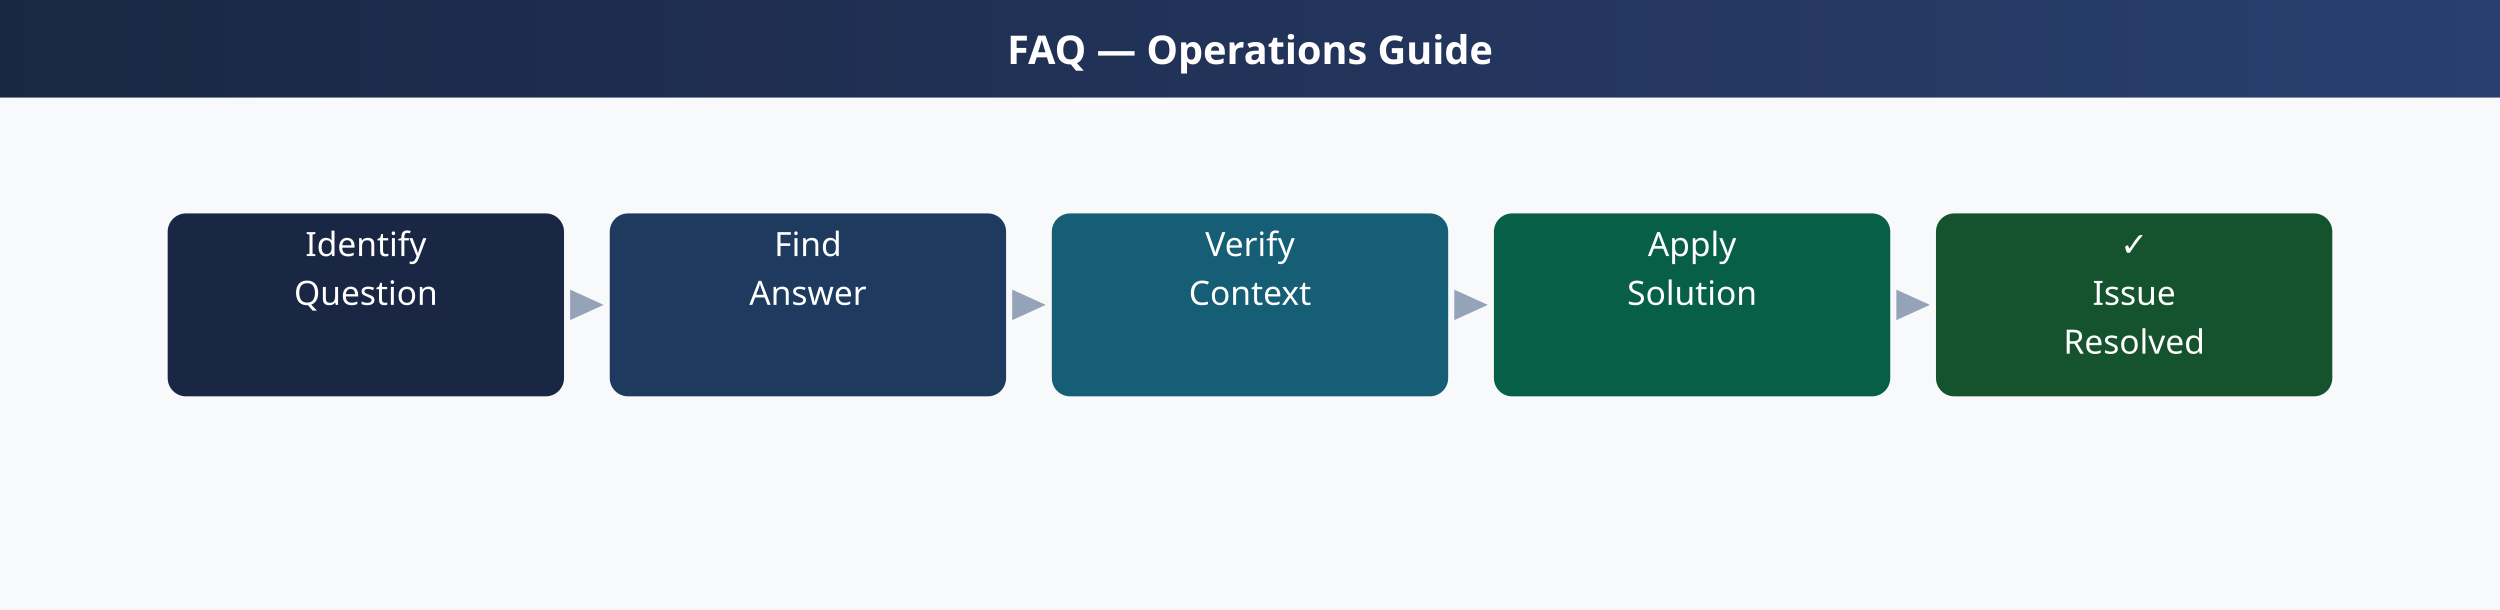
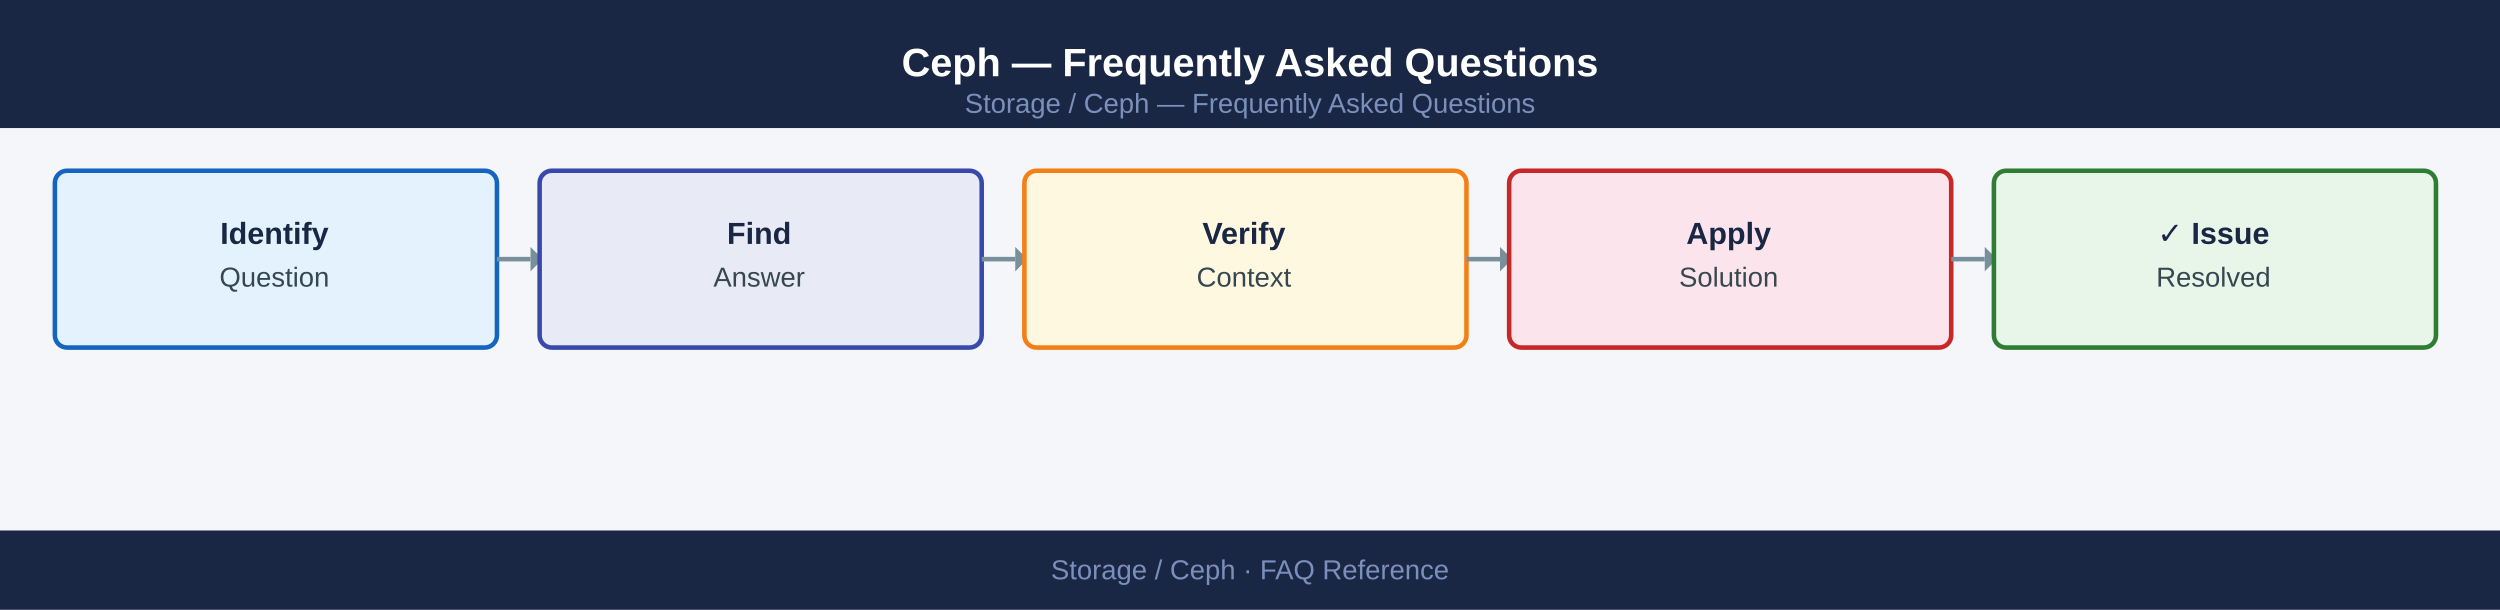
- <svg xmlns="http://www.w3.org/2000/svg" width="820" height="200">
-   <defs>
-     <linearGradient id="hdr" x1="0" y1="0" x2="1" y2="0">
-       <stop offset="0%" style="stop-color:#1a2744" />
-       <stop offset="100%" style="stop-color:#2a3f6f" />
-     </linearGradient>
-   </defs>
-   <rect width="820" height="200" fill="#f8f9fa" />
-   <rect width="820" height="32" fill="url(#hdr)" />
-   <text x="410" y="21" fill="white" font-family="sans-serif" font-size="13" font-weight="bold" text-anchor="middle">FAQ — Operations Guide</text>
-   <rect x="55" y="70" width="130" height="60" rx="6" fill="#1a2744" />
-   <text x="120" y="84" fill="white" font-family="sans-serif" font-size="11" text-anchor="middle">Identify</text>
-   <text x="120" y="100" fill="white" font-family="sans-serif" font-size="11" text-anchor="middle">Question</text>
-   <polygon points="187,95 198,100 187,105" fill="#94a3b8" />
-   <rect x="200" y="70" width="130" height="60" rx="6" fill="#1e3a5f" />
-   <text x="265" y="84" fill="white" font-family="sans-serif" font-size="11" text-anchor="middle">Find</text>
-   <text x="265" y="100" fill="white" font-family="sans-serif" font-size="11" text-anchor="middle">Answer</text>
-   <polygon points="332,95 343,100 332,105" fill="#94a3b8" />
-   <rect x="345" y="70" width="130" height="60" rx="6" fill="#155e75" />
-   <text x="410" y="84" fill="white" font-family="sans-serif" font-size="11" text-anchor="middle">Verify</text>
-   <text x="410" y="100" fill="white" font-family="sans-serif" font-size="11" text-anchor="middle">Context</text>
-   <polygon points="477,95 488,100 477,105" fill="#94a3b8" />
-   <rect x="490" y="70" width="130" height="60" rx="6" fill="#065f46" />
-   <text x="555" y="84" fill="white" font-family="sans-serif" font-size="11" text-anchor="middle">Apply</text>
-   <text x="555" y="100" fill="white" font-family="sans-serif" font-size="11" text-anchor="middle">Solution</text>
-   <polygon points="622,95 633,100 622,105" fill="#94a3b8" />
-   <rect x="635" y="70" width="130" height="60" rx="6" fill="#14532d" />
-   <text x="700" y="84" fill="white" font-family="sans-serif" font-size="11" text-anchor="middle">✓</text>
-   <text x="700" y="100" fill="white" font-family="sans-serif" font-size="11" text-anchor="middle">Issue</text>
-   <text x="700" y="116" fill="white" font-family="sans-serif" font-size="11" text-anchor="middle">Resolved</text>
+ <svg xmlns="http://www.w3.org/2000/svg" width="820" height="200" font-family="'Segoe UI',Arial,sans-serif">
+   <rect width="820" height="200" fill="#f4f6f9" />
+   <rect x="0" y="0" width="820" height="42" fill="#1a2744" />
+   <text x="410" y="25" text-anchor="middle" fill="white" font-size="13" font-weight="700">Ceph — Frequently Asked Questions</text>
+   <text x="410" y="37" text-anchor="middle" fill="#7a8fbb" font-size="9">Storage / Ceph — Frequently Asked Questions</text>
+   <rect x="18" y="56" width="145" height="58" fill="#e3f2fd" rx="4" stroke="#1565c0" stroke-width="1.5" />
+   <text x="90" y="80" text-anchor="middle" fill="#1a2744" font-size="10" font-weight="700">Identify</text>
+   <text x="90" y="94" text-anchor="middle" fill="#37474f" font-size="9">Question</text>
+   <line x1="163" y1="85" x2="174" y2="85" stroke="#78909c" stroke-width="1.5" />
+   <polygon points="174,81 178,85 174,89" fill="#78909c" />
+   <rect x="177" y="56" width="145" height="58" fill="#e8eaf6" rx="4" stroke="#3949ab" stroke-width="1.5" />
+   <text x="249" y="80" text-anchor="middle" fill="#1a2744" font-size="10" font-weight="700">Find</text>
+   <text x="249" y="94" text-anchor="middle" fill="#37474f" font-size="9">Answer</text>
+   <line x1="322" y1="85" x2="333" y2="85" stroke="#78909c" stroke-width="1.5" />
+   <polygon points="333,81 337,85 333,89" fill="#78909c" />
+   <rect x="336" y="56" width="145" height="58" fill="#fff8e1" rx="4" stroke="#f57f17" stroke-width="1.5" />
+   <text x="408" y="80" text-anchor="middle" fill="#1a2744" font-size="10" font-weight="700">Verify</text>
+   <text x="408" y="94" text-anchor="middle" fill="#37474f" font-size="9">Context</text>
+   <line x1="481" y1="85" x2="492" y2="85" stroke="#78909c" stroke-width="1.5" />
+   <polygon points="492,81 496,85 492,89" fill="#78909c" />
+   <rect x="495" y="56" width="145" height="58" fill="#fce4ec" rx="4" stroke="#c62828" stroke-width="1.5" />
+   <text x="567" y="80" text-anchor="middle" fill="#1a2744" font-size="10" font-weight="700">Apply</text>
+   <text x="567" y="94" text-anchor="middle" fill="#37474f" font-size="9">Solution</text>
+   <line x1="640" y1="85" x2="651" y2="85" stroke="#78909c" stroke-width="1.5" />
+   <polygon points="651,81 655,85 651,89" fill="#78909c" />
+   <rect x="654" y="56" width="145" height="58" fill="#e8f5e9" rx="4" stroke="#2e7d32" stroke-width="1.5" />
+   <text x="726" y="80" text-anchor="middle" fill="#1a2744" font-size="10" font-weight="700">✓ Issue</text>
+   <text x="726" y="94" text-anchor="middle" fill="#37474f" font-size="9">Resolved</text>
+   <rect x="0" y="174" width="820" height="26" fill="#1a2744" />
+   <text x="410" y="190" text-anchor="middle" fill="#7a8fbb" font-size="9">Storage / Ceph · FAQ Reference</text>
</svg>
